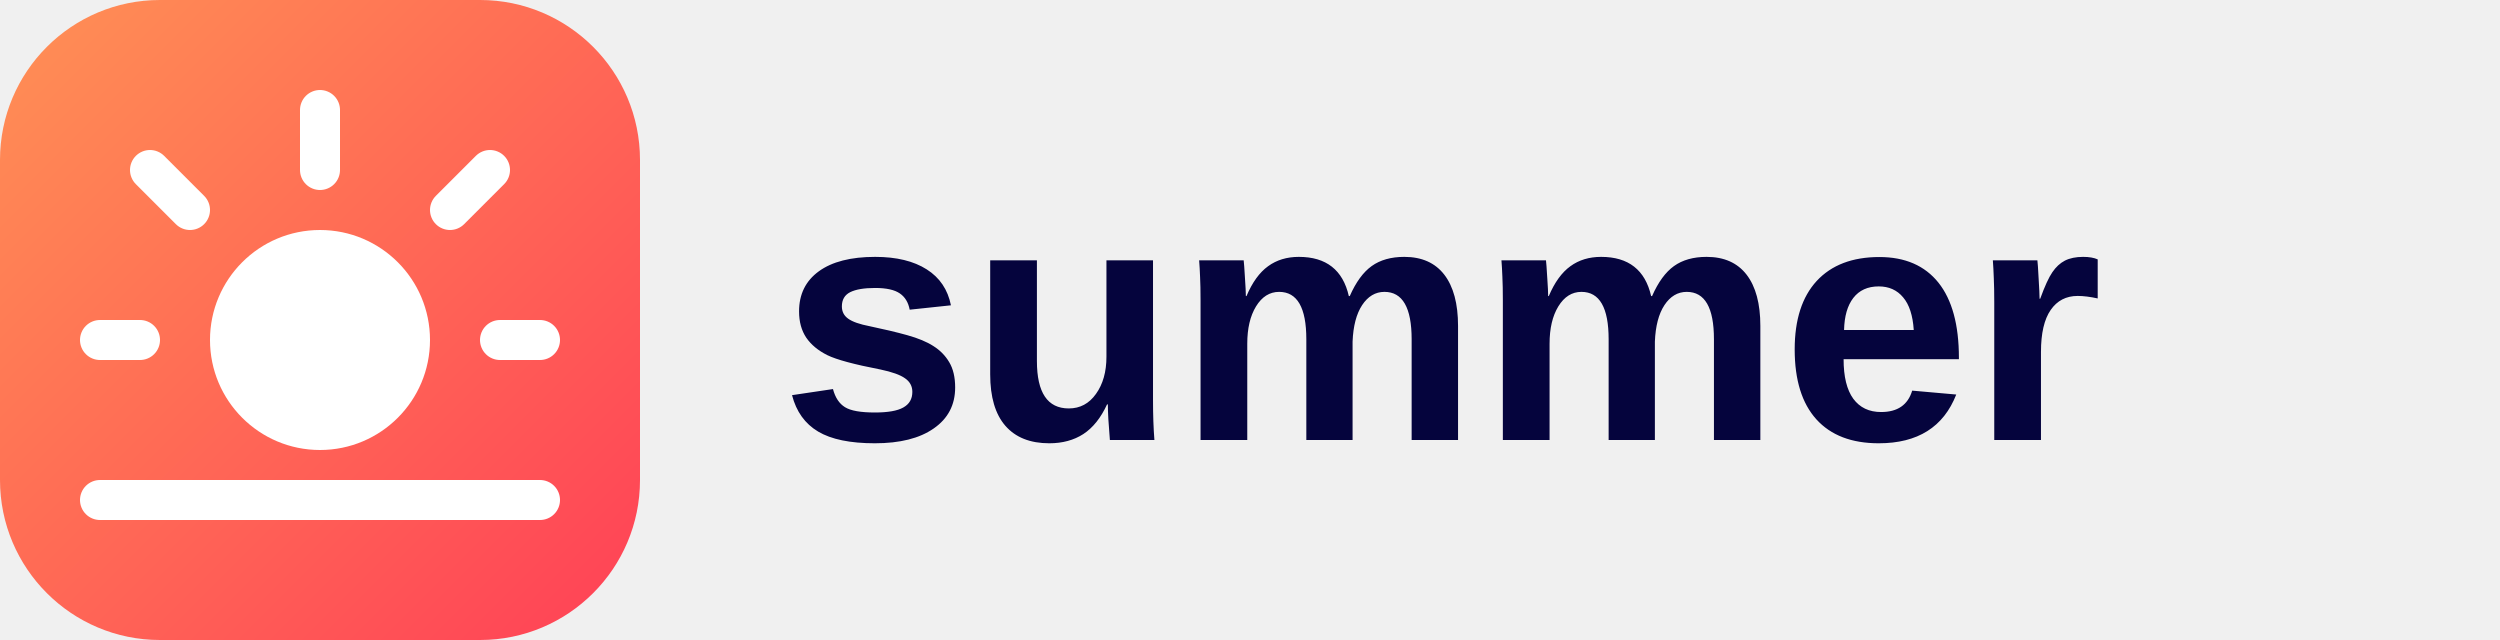
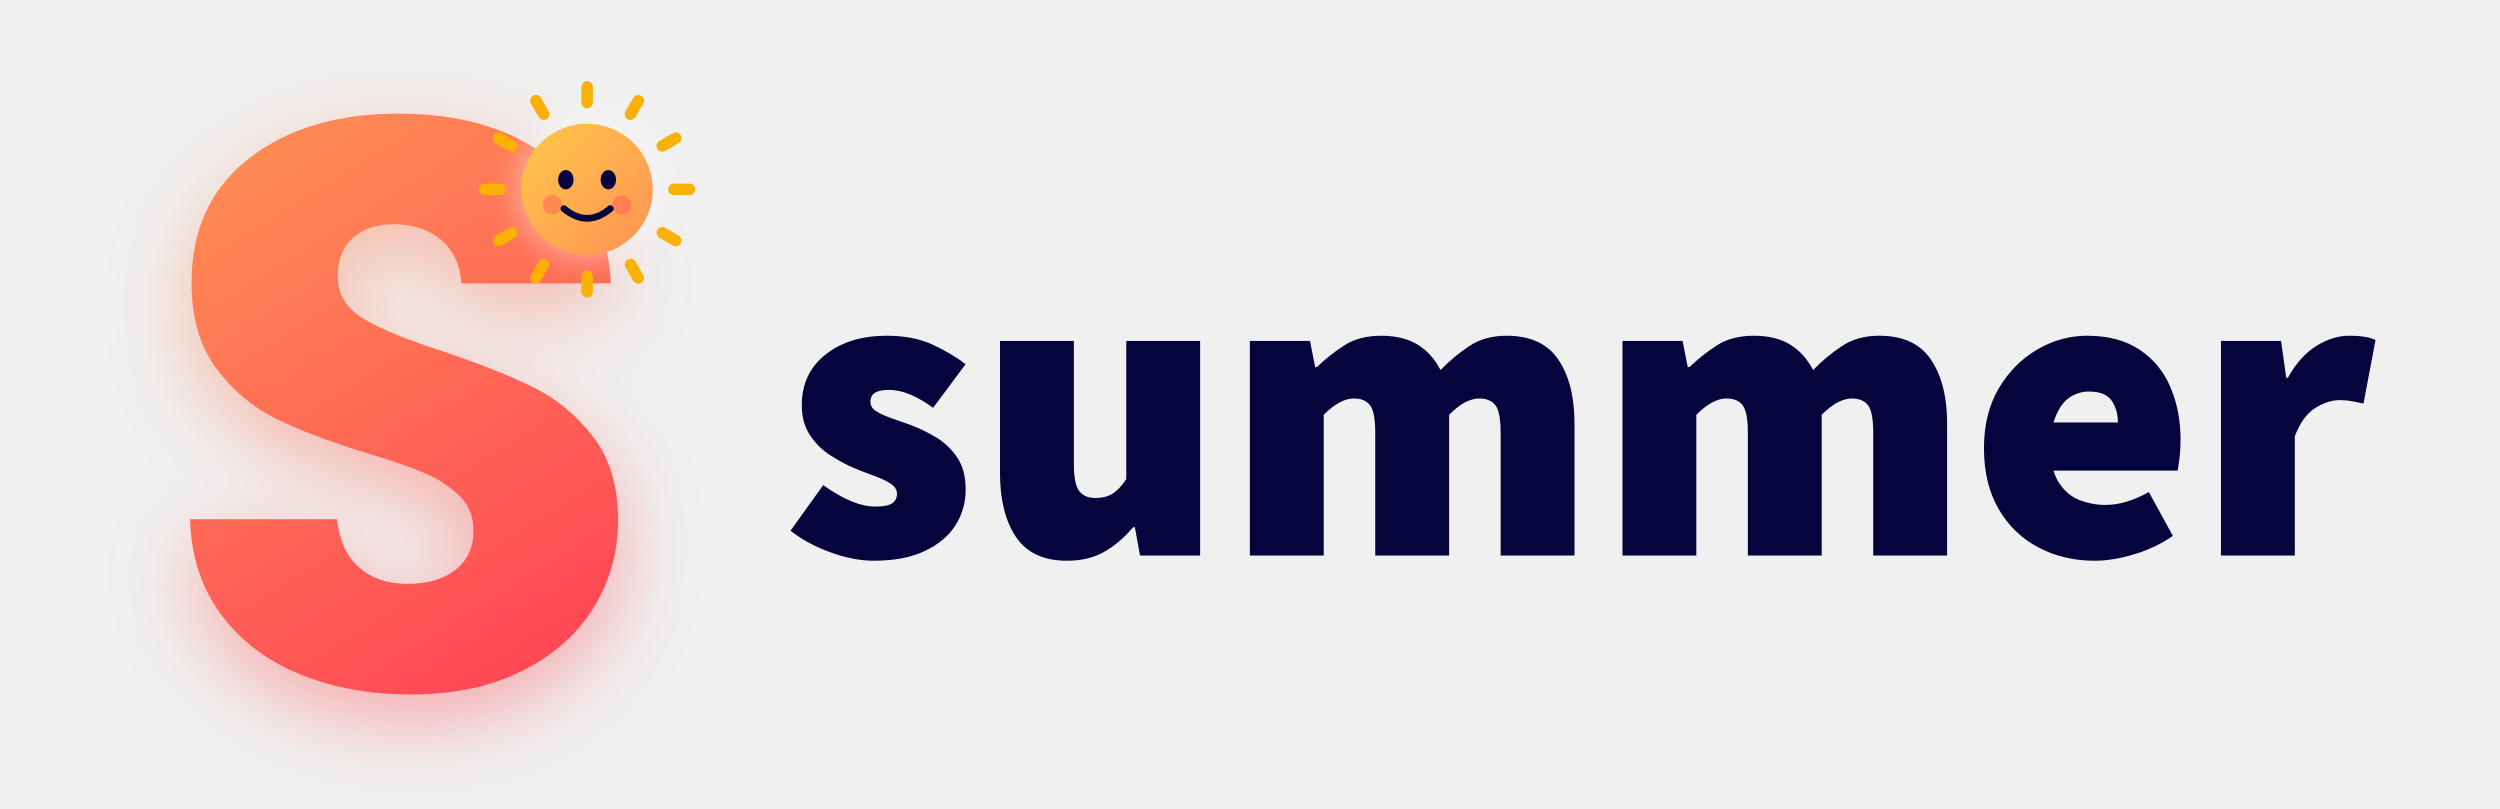
- <svg xmlns="http://www.w3.org/2000/svg" viewBox="0 0 250 64">
+ <svg xmlns="http://www.w3.org/2000/svg" viewBox="0 0 198 64">
  <defs>
-     <linearGradient id="g" x1="0" y1="0" x2="1" y2="1">
+     <linearGradient id="mg" gradientUnits="userSpaceOnUse" x1="14" y1="10" x2="44" y2="58">
      <stop offset="0" stop-color="#ff9155" />
      <stop offset="1" stop-color="#ff4056" />
    </linearGradient>
+     <linearGradient id="mf" x1="0" y1="0" x2="1" y2="1">
+       <stop offset="0" stop-color="#ffc94a" />
+       <stop offset="1" stop-color="#ff9155" />
+     </linearGradient>
+     <filter id="mb" x="-60%" y="-60%" width="220%" height="220%">
+       <feGaussianBlur stdDeviation="3.2" />
+     </filter>
+     <filter id="mh" x="-60%" y="-60%" width="220%" height="220%">
+       <feGaussianBlur stdDeviation="1.3" />
+     </filter>
  </defs>
-   <rect width="64" height="64" rx="16" fill="url(#g)" />
-   <circle cx="32" cy="34" r="11" fill="#fff" />
-   <g stroke="#fff" stroke-width="4" stroke-linecap="round">
-     <path d="M32 11v6M14 34h-4M54 34h-4M19 21l-4-4M45 21l4-4" />
+   <path d="M32.58 55Q27.65 55 23.75 53.40Q19.84 51.80 17.51 48.67Q15.17 45.53 15.05 41.12L15.05 41.12L26.69 41.12Q26.95 43.61 28.42 44.92Q29.89 46.24 32.26 46.24L32.26 46.24Q34.69 46.24 36.09 45.12Q37.50 44.00 37.50 42.01L37.50 42.01Q37.50 40.35 36.38 39.26Q35.26 38.17 33.63 37.47Q32 36.77 28.99 35.87L28.99 35.87Q24.64 34.53 21.89 33.18Q19.14 31.84 17.16 29.22Q15.17 26.59 15.17 22.37L15.17 22.37Q15.17 16.10 19.72 12.55Q24.26 9 31.55 9L31.55 9Q38.97 9 43.52 12.55Q48.06 16.10 48.38 22.44L48.38 22.44L36.54 22.44Q36.41 20.26 34.94 19.01Q33.47 17.76 31.17 17.76L31.17 17.76Q29.18 17.76 27.97 18.82Q26.75 19.88 26.75 21.86L26.75 21.86Q26.75 24.03 28.80 25.25Q30.85 26.47 35.20 27.87L35.20 27.87Q39.55 29.34 42.27 30.69Q44.99 32.03 46.97 34.59Q48.95 37.15 48.95 41.18L48.95 41.18Q48.95 45.02 47.00 48.15Q45.05 51.29 41.34 53.14Q37.63 55 32.58 55L32.58 55Z" fill="url(#mg)" opacity="0.45" filter="url(#mb)" transform="translate(0 2)" />
+   <path d="M32.58 55Q27.65 55 23.75 53.40Q19.84 51.80 17.51 48.67Q15.17 45.53 15.05 41.12L15.05 41.12L26.69 41.12Q26.95 43.61 28.42 44.92Q29.89 46.24 32.26 46.24L32.26 46.24Q34.69 46.24 36.09 45.12Q37.50 44.00 37.50 42.01L37.50 42.01Q37.50 40.35 36.38 39.26Q35.26 38.17 33.63 37.47Q32 36.77 28.99 35.87L28.99 35.87Q24.64 34.53 21.89 33.18Q19.14 31.84 17.16 29.22Q15.17 26.59 15.17 22.37L15.17 22.37Q15.17 16.10 19.72 12.55Q24.26 9 31.55 9L31.55 9Q38.97 9 43.52 12.55Q48.06 16.10 48.38 22.44L48.38 22.44L36.54 22.44Q36.41 20.26 34.94 19.01Q33.47 17.76 31.17 17.76L31.17 17.76Q29.18 17.76 27.97 18.82Q26.75 19.88 26.75 21.86L26.75 21.86Q26.75 24.03 28.80 25.25Q30.85 26.47 35.20 27.87L35.20 27.87Q39.55 29.34 42.27 30.69Q44.99 32.03 46.97 34.59Q48.95 37.15 48.95 41.18L48.95 41.18Q48.95 45.02 47.00 48.15Q45.05 51.29 41.34 53.14Q37.63 55 32.58 55L32.58 55Z" fill="url(#mg)" />
+   <circle cx="46.5" cy="15" r="5.46" fill="#ffffff" opacity="0.45" filter="url(#mh)" />
+   <g transform="translate(37.32353 5.823529) scale(0.1529)">
+     <g fill="#fab005">
+       <rect x="57" y="4" width="6" height="14" rx="3" transform="rotate(0 60 60)" />
+       <rect x="57" y="4" width="6" height="14" rx="3" transform="rotate(30 60 60)" />
+       <rect x="57" y="4" width="6" height="14" rx="3" transform="rotate(60 60 60)" />
+       <rect x="57" y="4" width="6" height="14" rx="3" transform="rotate(90 60 60)" />
+       <rect x="57" y="4" width="6" height="14" rx="3" transform="rotate(120 60 60)" />
+       <rect x="57" y="4" width="6" height="14" rx="3" transform="rotate(150 60 60)" />
+       <rect x="57" y="4" width="6" height="14" rx="3" transform="rotate(180 60 60)" />
+       <rect x="57" y="4" width="6" height="14" rx="3" transform="rotate(210 60 60)" />
+       <rect x="57" y="4" width="6" height="14" rx="3" transform="rotate(240 60 60)" />
+       <rect x="57" y="4" width="6" height="14" rx="3" transform="rotate(270 60 60)" />
+       <rect x="57" y="4" width="6" height="14" rx="3" transform="rotate(300 60 60)" />
+       <rect x="57" y="4" width="6" height="14" rx="3" transform="rotate(330 60 60)" />
+     </g>
+     <circle cx="60" cy="60" r="34" fill="url(#mf)" />
+     <circle cx="42" cy="68" r="5" fill="#ff4056" opacity=".35" />
+     <circle cx="78" cy="68" r="5" fill="#ff4056" opacity=".35" />
+     <ellipse cx="49" cy="55" rx="4" ry="5" fill="#05043d" />
+     <ellipse cx="71" cy="55" rx="4" ry="5" fill="#05043d" />
+     <path d="M48 70q12 10 24 0" fill="none" stroke="#05043d" stroke-width="3.5" stroke-linecap="round" />
  </g>
-   <path d="M10 50h44" stroke="#fff" stroke-width="4" stroke-linecap="round" />
-   <text x="78" y="44" font-family="Assistant, Arial, sans-serif" font-size="34" font-weight="800" fill="#05043d">summer</text>
+   <path d="M69.21 44.41L69.21 44.41Q67.58 44.41 65.76 43.74Q63.94 43.08 62.61 42.03L62.61 42.03L65.20 38.42Q66.39 39.27 67.42 39.70Q68.46 40.12 69.34 40.12L69.34 40.12Q70.26 40.12 70.65 39.87Q71.04 39.61 71.04 39.10L71.04 39.10Q71.04 38.66 70.59 38.34Q70.13 38.02 69.38 37.74Q68.63 37.47 67.78 37.13L67.78 37.13Q66.79 36.72 65.81 36.09Q64.82 35.47 64.16 34.48Q63.50 33.49 63.50 32.10L63.50 32.10Q63.50 29.58 65.37 28.09Q67.24 26.59 70.23 26.59L70.23 26.59Q72.34 26.59 73.85 27.29Q75.36 27.99 76.48 28.84L76.48 28.84L73.90 32.30Q72.98 31.62 72.10 31.25Q71.21 30.88 70.43 30.88L70.43 30.88Q69.68 30.88 69.31 31.10Q68.94 31.32 68.94 31.83L68.94 31.83Q68.94 32.27 69.38 32.56Q69.82 32.85 70.55 33.10Q71.28 33.36 72.13 33.66L72.13 33.66Q73.15 34.04 74.16 34.65Q75.16 35.26 75.82 36.25Q76.48 37.23 76.48 38.76L76.48 38.76Q76.48 40.36 75.65 41.64Q74.82 42.91 73.20 43.66Q71.59 44.41 69.21 44.41ZM84.51 44.41L84.51 44.41Q81.72 44.41 80.46 42.52Q79.20 40.63 79.20 37.47L79.20 37.47L79.20 27L85.05 27L85.05 36.72Q85.05 38.36 85.48 38.90Q85.90 39.44 86.75 39.44L86.75 39.44Q87.57 39.44 88.11 39.10Q88.66 38.76 89.20 37.95L89.20 37.95L89.20 27L95.05 27L95.05 44L90.29 44L89.88 41.76L89.74 41.76Q88.72 42.98 87.48 43.69Q86.24 44.41 84.51 44.41ZM104.84 44L98.99 44L98.99 27L103.75 27L104.16 29.07L104.30 29.07Q105.32 28.09 106.49 27.34Q107.66 26.59 109.40 26.59L109.40 26.59Q111.13 26.59 112.27 27.29Q113.41 27.99 114.09 29.31L114.09 29.31Q115.14 28.22 116.37 27.41Q117.59 26.59 119.32 26.59L119.32 26.59Q122.15 26.59 123.42 28.48Q124.70 30.37 124.70 33.53L124.70 33.53L124.70 44L118.85 44L118.85 34.28Q118.85 32.64 118.44 32.10Q118.03 31.56 117.15 31.56L117.15 31.56Q116.64 31.56 116.04 31.86Q115.45 32.17 114.77 32.85L114.77 32.85L114.77 44L108.92 44L108.92 34.28Q108.92 32.64 108.51 32.10Q108.10 31.56 107.22 31.56L107.22 31.56Q106.13 31.56 104.84 32.85L104.84 32.85L104.84 44ZM134.35 44L128.50 44L128.50 27L133.26 27L133.67 29.07L133.81 29.07Q134.83 28.09 136.00 27.34Q137.17 26.59 138.91 26.59L138.91 26.59Q140.64 26.59 141.78 27.29Q142.92 27.99 143.60 29.31L143.60 29.31Q144.65 28.22 145.88 27.41Q147.10 26.59 148.84 26.59L148.84 26.59Q151.66 26.59 152.93 28.48Q154.21 30.37 154.21 33.53L154.21 33.53L154.21 44L148.36 44L148.36 34.28Q148.36 32.64 147.95 32.10Q147.54 31.56 146.66 31.56L146.66 31.56Q146.15 31.56 145.56 31.86Q144.96 32.17 144.28 32.85L144.28 32.85L144.28 44L138.43 44L138.43 34.28Q138.43 32.64 138.02 32.10Q137.62 31.56 136.73 31.56L136.73 31.56Q135.64 31.56 134.35 32.85L134.35 32.85L134.35 44ZM165.90 44.41L165.90 44.41Q163.42 44.41 161.43 43.35Q159.44 42.30 158.29 40.31Q157.13 38.32 157.13 35.50L157.13 35.50Q157.13 32.75 158.30 30.76Q159.48 28.77 161.35 27.68Q163.22 26.59 165.29 26.59L165.29 26.59Q167.81 26.59 169.46 27.70Q171.11 28.80 171.90 30.67Q172.70 32.54 172.70 34.82L172.70 34.82Q172.70 35.57 172.62 36.27Q172.53 36.96 172.47 37.27L172.47 37.27L162.64 37.27Q162.81 37.85 163.08 38.25L163.08 38.25Q163.73 39.24 164.71 39.61Q165.70 39.99 166.72 39.99L166.72 39.99Q167.60 39.99 168.44 39.73Q169.27 39.48 170.19 38.97L170.19 38.97L172.09 42.44Q170.73 43.39 169.03 43.90Q167.33 44.41 165.90 44.41ZM162.64 33.46L162.64 33.46L167.74 33.46Q167.74 32.47 167.25 31.74Q166.75 31.01 165.43 31.01L165.43 31.01Q164.68 31.01 164.00 31.42Q163.32 31.83 162.88 32.81L162.88 32.81Q162.74 33.12 162.64 33.46ZM181.75 44L175.90 44L175.90 27L180.66 27L181.07 29.92L181.20 29.92Q182.16 28.19 183.47 27.39Q184.77 26.59 186.03 26.59L186.03 26.59Q186.81 26.59 187.31 26.68Q187.80 26.76 188.14 26.93L188.14 26.93L187.19 31.96Q186.75 31.86 186.30 31.78Q185.86 31.69 185.28 31.69L185.28 31.69Q184.37 31.69 183.36 32.32Q182.36 32.95 181.75 34.55L181.75 34.55L181.75 44Z" fill="#05043d" />
</svg>
